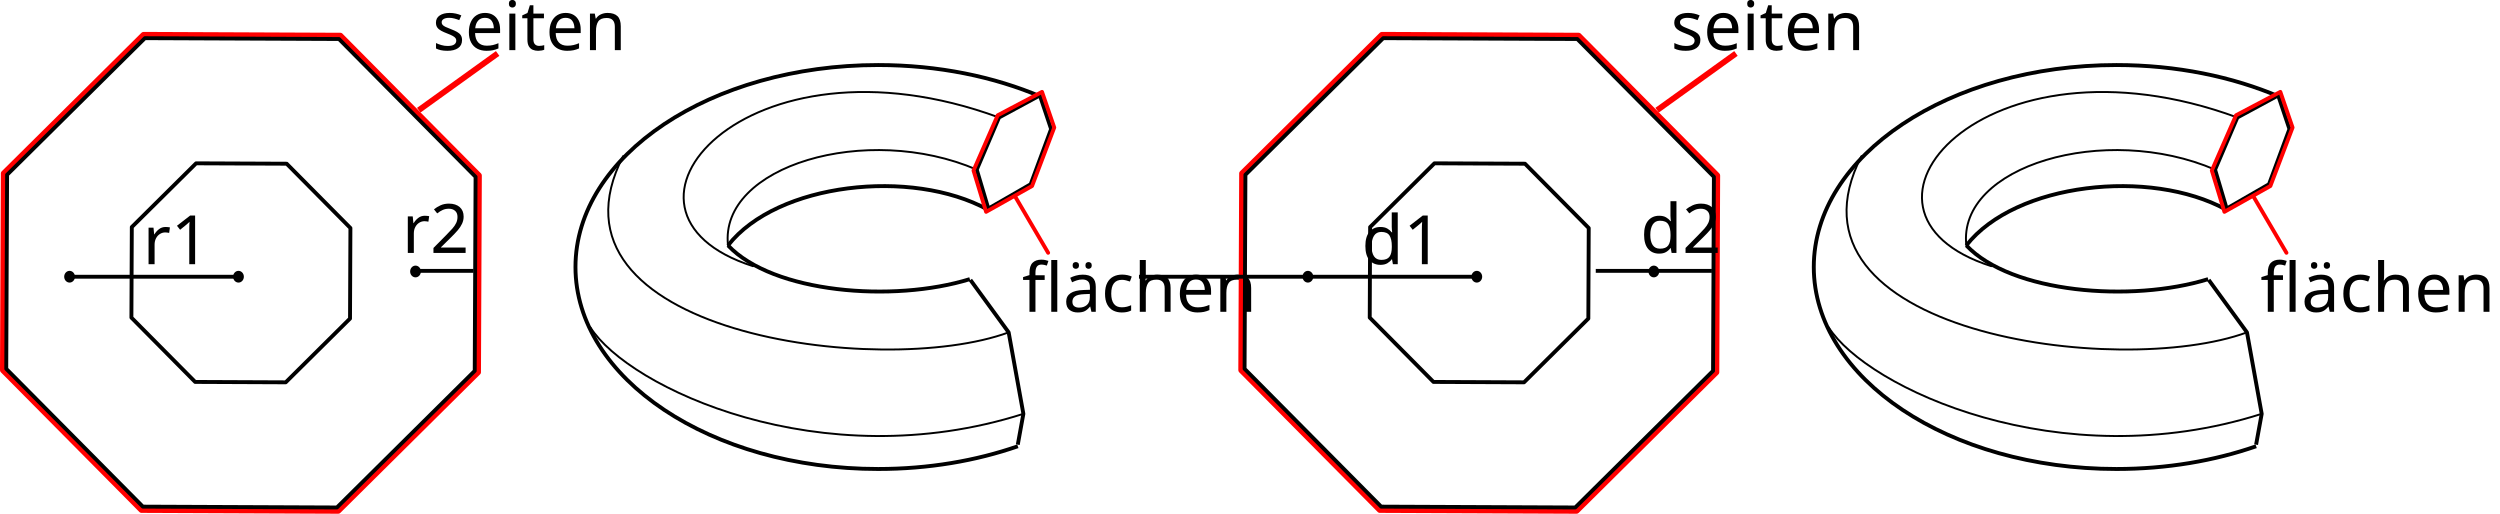
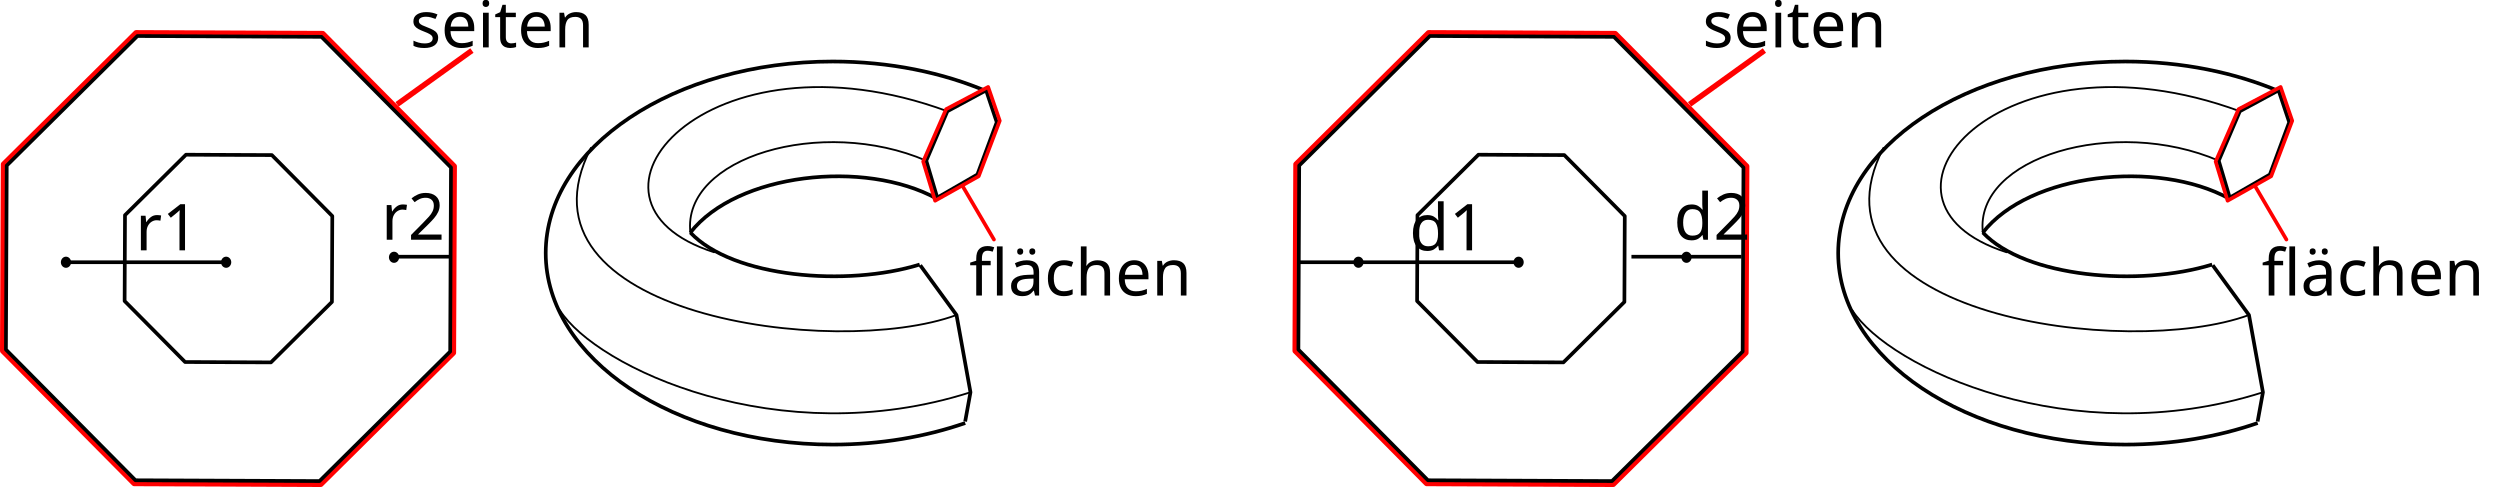
- <svg xmlns="http://www.w3.org/2000/svg" width="362mm" height="74.427mm" viewBox="0 0 1284 263.719" id="svg4208" version="1.1">
+ <svg xmlns="http://www.w3.org/2000/svg" width="382mm" height="74.427mm" viewBox="0 0 1354 263.719" id="svg4208" version="1.1">
  <defs id="defs4210" />
  <g id="layer1" transform="translate(-116.8779,-295.7445)">
    <path style="opacity:1;fill:none;fill-opacity:1;fill-rule:evenodd;stroke:#000000;stroke-width:2;stroke-linecap:butt;stroke-linejoin:round;stroke-miterlimit:4;stroke-dasharray:none;stroke-dashoffset:0;stroke-opacity:1" d="m 329.389,434.73 30.722,0" id="path4815" />
    <path transform="matrix(0.9175369,-0.3753743,0.3753743,0.9175369,-150.3462,124.0126)" d="m 340.142,534.55 -94.2,39.019 -94.2,-39.019 -39.019,-94.2 39.019,-94.2 94.2,-39.019 94.2,39.019 39.019,94.2 z" id="path4762" style="opacity:1;fill:none;fill-opacity:1;fill-rule:evenodd;stroke:#ff0000;stroke-width:3.026;stroke-linecap:round;stroke-linejoin:round;stroke-miterlimit:4;stroke-dasharray:none;stroke-dashoffset:0;stroke-opacity:1" />
    <path style="opacity:1;fill:none;fill-opacity:1;fill-rule:evenodd;stroke:#000000;stroke-width:2.046;stroke-linecap:butt;stroke-linejoin:round;stroke-miterlimit:4;stroke-dasharray:none;stroke-dashoffset:0;stroke-opacity:1" id="path4760" d="m 340.142,534.55 -94.2,39.019 -94.2,-39.019 -39.019,-94.2 39.019,-94.2 94.2,-39.019 94.2,39.019 39.019,94.2 z" transform="matrix(0.9046787,-0.3701139,0.3701139,0.9046787,-144.8674,128.381)" />
    <path style="opacity:1;fill:none;fill-opacity:1;fill-rule:evenodd;stroke:#ff0000;stroke-width:3;stroke-linecap:butt;stroke-linejoin:round;stroke-miterlimit:4;stroke-dasharray:none;stroke-dashoffset:0;stroke-opacity:1" d="m 331.951,352.209 40.516,-29.143" id="path4764" />
    <text xml:space="preserve" style="font-style:normal;font-variant:normal;font-weight:normal;font-stretch:normal;font-size:35px;line-height:125%;font-family:sans-serif;-inkscape-font-specification:sans-serif;letter-spacing:0px;word-spacing:0px;fill:#000000;fill-opacity:1;stroke:none;stroke-width:1px;stroke-linecap:butt;stroke-linejoin:miter;stroke-opacity:1" x="339" y="321.362" id="text4770">
      <tspan id="tspan4772" x="339" y="321.362">seiten</tspan>
    </text>
    <path style="opacity:1;fill:none;fill-opacity:1;fill-rule:evenodd;stroke:#000000;stroke-width:4.385;stroke-linecap:round;stroke-linejoin:round;stroke-miterlimit:4;stroke-dasharray:none;stroke-dashoffset:0;stroke-opacity:1" id="path4783" d="m 340.142,534.55 -94.2,39.019 -94.2,-39.019 -39.019,-94.2 39.019,-94.2 94.2,-39.019 94.2,39.019 39.019,94.2 z" transform="matrix(0.4221617,-0.1727109,0.1727109,0.4221617,60.73025,292.308)" />
    <path style="opacity:1;fill:none;fill-opacity:1;fill-rule:evenodd;stroke:#000000;stroke-width:2;stroke-linecap:butt;stroke-linejoin:round;stroke-miterlimit:4;stroke-dasharray:none;stroke-dashoffset:0;stroke-opacity:1" d="m 152.611,437.73 86.389,0" id="path4785" />
    <ellipse ry="3.016" rx="2.764" cy="437.73" cx="152.611" id="path4146" style="opacity:1;fill:#000000;fill-opacity:1;fill-rule:evenodd;stroke:none;stroke-width:1;stroke-linecap:round;stroke-linejoin:round;stroke-miterlimit:4;stroke-dasharray:none;stroke-dashoffset:0;stroke-opacity:1" />
    <ellipse style="opacity:1;fill:#000000;fill-opacity:1;fill-rule:evenodd;stroke:none;stroke-width:1;stroke-linecap:round;stroke-linejoin:round;stroke-miterlimit:4;stroke-dasharray:none;stroke-dashoffset:0;stroke-opacity:1" id="ellipse4793" cx="239.361" cy="437.73" rx="2.764" ry="3.016" />
    <text xml:space="preserve" style="font-style:normal;font-variant:normal;font-weight:normal;font-stretch:normal;font-size:27.683px;line-height:125%;font-family:sans-serif;-inkscape-font-specification:sans-serif;letter-spacing:0px;word-spacing:0px;fill:#000000;fill-opacity:1;stroke:none;stroke-width:1px;stroke-linecap:butt;stroke-linejoin:miter;stroke-opacity:1" x="190.21" y="431.295" id="text4167">
      <tspan id="tspan4169" x="190.21" y="431.295" style="font-size:35px">r1</tspan>
    </text>
    <ellipse style="opacity:1;fill:#000000;fill-opacity:1;fill-rule:evenodd;stroke:none;stroke-width:1;stroke-linecap:round;stroke-linejoin:round;stroke-miterlimit:4;stroke-dasharray:none;stroke-dashoffset:0;stroke-opacity:1" id="ellipse4813" cx="330.288" cy="435.043" rx="2.764" ry="3.016" />
    <text id="text4817" y="425.534" x="323.358" style="font-style:normal;font-variant:normal;font-weight:normal;font-stretch:normal;font-size:27.683px;line-height:125%;font-family:sans-serif;-inkscape-font-specification:sans-serif;letter-spacing:0px;word-spacing:0px;fill:#000000;fill-opacity:1;stroke:none;stroke-width:1px;stroke-linecap:butt;stroke-linejoin:miter;stroke-opacity:1" xml:space="preserve">
      <tspan y="425.534" x="323.358" id="tspan4819" style="font-size:35px">r2</tspan>
    </text>
    <path style="opacity:1;fill:none;fill-opacity:1;fill-rule:evenodd;stroke:#000000;stroke-width:2;stroke-linecap:butt;stroke-linejoin:round;stroke-miterlimit:4;stroke-dasharray:none;stroke-dashoffset:0;stroke-opacity:1" d="m 639.638,524.81 c -21.459,7.457 -45.852,11.672 -71.721,11.672 -85.868,0 -155.479,-46.443 -155.479,-103.734 0,-57.291 69.61,-103.734 155.479,-103.734 30.844,0 59.59,5.992 83.765,16.327" id="path4832" />
    <path style="opacity:1;fill:none;fill-opacity:1;fill-rule:evenodd;stroke:#000000;stroke-width:2;stroke-linecap:butt;stroke-linejoin:round;stroke-miterlimit:4;stroke-dasharray:none;stroke-dashoffset:0;stroke-opacity:1" d="m 490.79,421.656 c 23.071,24.446 84.712,29.527 124.198,17.315" id="path4834" />
    <path style="opacity:1;fill:none;fill-opacity:1;fill-rule:evenodd;stroke:#000000;stroke-width:2;stroke-linecap:butt;stroke-linejoin:round;stroke-miterlimit:4;stroke-dasharray:none;stroke-dashoffset:0;stroke-opacity:1" d="m 490.79,421.656 c 25.215,-32.221 94.427,-39.766 133.368,-18.411" id="path4836" />
    <path style="opacity:1;fill:none;fill-opacity:1;fill-rule:evenodd;stroke:#000000;stroke-width:2;stroke-linecap:butt;stroke-linejoin:round;stroke-miterlimit:4;stroke-dasharray:none;stroke-dashoffset:0;stroke-opacity:1" d="m 615.278,439.381 19.643,26.93 7.565,41.847 -2.878,15.83" id="path4838" />
    <path style="opacity:1;fill:none;fill-opacity:1;fill-rule:evenodd;stroke:#000000;stroke-width:2;stroke-linecap:butt;stroke-linejoin:round;stroke-miterlimit:4;stroke-dasharray:none;stroke-dashoffset:0;stroke-opacity:1" d="m 624.491,402.75 -5.954,-20.015 11.444,-26.78 20.967,-11.343 5.784,17.278 -10.499,28.341 z" id="path4840" />
    <path style="opacity:1;fill:none;fill-opacity:1;fill-rule:evenodd;stroke:#000000;stroke-width:1;stroke-linecap:round;stroke-linejoin:round;stroke-miterlimit:4;stroke-dasharray:none;stroke-dashoffset:0;stroke-opacity:1" d="m 634.921,466.312 c -65.588,24.125 -244.668,0.287 -197.99,-90.504" id="path4849" />
    <path style="opacity:1;fill:none;fill-opacity:1;fill-rule:evenodd;stroke:#000000;stroke-width:1;stroke-linecap:round;stroke-linejoin:round;stroke-miterlimit:4;stroke-dasharray:none;stroke-dashoffset:0;stroke-opacity:1" d="M 642.486,508.158 C 538.519,541.285 439.687,494.704 420.1,463.736" id="path4851" />
    <path style="opacity:1;fill:none;fill-opacity:1;fill-rule:evenodd;stroke:#000000;stroke-width:1;stroke-linecap:round;stroke-linejoin:round;stroke-miterlimit:4;stroke-dasharray:none;stroke-dashoffset:0;stroke-opacity:1" d="M 629.98,355.955 C 499.802,308.105 416.964,404.727 503.617,432.319" id="path4853" />
    <path style="opacity:1;fill:none;fill-opacity:1;fill-rule:evenodd;stroke:#000000;stroke-width:1;stroke-linecap:round;stroke-linejoin:round;stroke-miterlimit:4;stroke-dasharray:none;stroke-dashoffset:0;stroke-opacity:1" d="M 618.536,382.735 C 562.003,358.404 486.158,380.88 490.79,421.656" id="path4855" />
    <path id="path4857" d="m 623.336,404.408 -6.465,-21.208 12.426,-28.377 22.767,-12.02 6.28,18.308 -11.4,30.031 z" style="opacity:1;fill:none;fill-opacity:1;fill-rule:evenodd;stroke:#ff0000;stroke-width:2;stroke-linecap:butt;stroke-linejoin:round;stroke-miterlimit:4;stroke-dasharray:none;stroke-dashoffset:0;stroke-opacity:1" />
    <path style="opacity:1;fill:none;fill-opacity:1;fill-rule:evenodd;stroke:#ff0000;stroke-width:2;stroke-linecap:round;stroke-linejoin:round;stroke-miterlimit:4;stroke-dasharray:none;stroke-dashoffset:0;stroke-opacity:1" d="m 638.428,396.841 16.772,28.596" id="path4859" />
    <text xml:space="preserve" style="font-style:normal;font-variant:normal;font-weight:normal;font-stretch:normal;font-size:35px;line-height:125%;font-family:sans-serif;-inkscape-font-specification:sans-serif;letter-spacing:0px;word-spacing:0px;fill:#000000;fill-opacity:1;stroke:none;stroke-width:1px;stroke-linecap:butt;stroke-linejoin:miter;stroke-opacity:1" x="641.798" y="455.751" id="text4770-4">
      <tspan id="tspan4772-9" x="641.798" y="455.751">flächen</tspan>
    </text>
-     <g id="g_diameter" transform="translate(636,0)">
+     <g id="g_diameter" transform="translate(700,0)">
      <path style="opacity:1;fill:none;fill-opacity:1;fill-rule:evenodd;stroke:#000000;stroke-width:2;stroke-linecap:butt;stroke-linejoin:round;stroke-miterlimit:4;stroke-dasharray:none;stroke-dashoffset:0;stroke-opacity:1" d="m 300.464,434.73 59.646,0" id="d_path_d2" />
      <path transform="matrix(0.9175369,-0.3753743,0.3753743,0.9175369,-150.3462,124.0126)" d="m 340.142,534.55 -94.2,39.019 -94.2,-39.019 -39.019,-94.2 39.019,-94.2 94.2,-39.019 94.2,39.019 39.019,94.2 z" id="d_path4762" style="opacity:1;fill:none;fill-opacity:1;fill-rule:evenodd;stroke:#ff0000;stroke-width:3.026;stroke-linecap:round;stroke-linejoin:round;stroke-miterlimit:4;stroke-dasharray:none;stroke-dashoffset:0;stroke-opacity:1" />
      <path style="opacity:1;fill:none;fill-opacity:1;fill-rule:evenodd;stroke:#000000;stroke-width:2.046;stroke-linecap:butt;stroke-linejoin:round;stroke-miterlimit:4;stroke-dasharray:none;stroke-dashoffset:0;stroke-opacity:1" id="d_path4760" d="m 340.142,534.55 -94.2,39.019 -94.2,-39.019 -39.019,-94.2 39.019,-94.2 94.2,-39.019 94.2,39.019 39.019,94.2 z" transform="matrix(0.9046787,-0.3701139,0.3701139,0.9046787,-144.8674,128.381)" />
      <path style="opacity:1;fill:none;fill-opacity:1;fill-rule:evenodd;stroke:#ff0000;stroke-width:3;stroke-linecap:butt;stroke-linejoin:round;stroke-miterlimit:4;stroke-dasharray:none;stroke-dashoffset:0;stroke-opacity:1" d="m 331.951,352.209 40.516,-29.143" id="d_path4764" />
      <text xml:space="preserve" style="font-style:normal;font-variant:normal;font-weight:normal;font-stretch:normal;font-size:35px;line-height:125%;font-family:sans-serif;-inkscape-font-specification:sans-serif;letter-spacing:0px;word-spacing:0px;fill:#000000;fill-opacity:1;stroke:none;stroke-width:1px;stroke-linecap:butt;stroke-linejoin:miter;stroke-opacity:1" x="339" y="321.362" id="d_text_sides">
        <tspan id="d_tspan_sides" x="339" y="321.362">seiten</tspan>
      </text>
      <path style="opacity:1;fill:none;fill-opacity:1;fill-rule:evenodd;stroke:#000000;stroke-width:4.385;stroke-linecap:round;stroke-linejoin:round;stroke-miterlimit:4;stroke-dasharray:none;stroke-dashoffset:0;stroke-opacity:1" id="d_path4783" d="m 340.142,534.55 -94.2,39.019 -94.2,-39.019 -39.019,-94.2 39.019,-94.2 94.2,-39.019 94.2,39.019 39.019,94.2 z" transform="matrix(0.4221617,-0.1727109,0.1727109,0.4221617,60.73025,292.308)" />
-       <path style="opacity:1;fill:none;fill-opacity:1;fill-rule:evenodd;stroke:#000000;stroke-width:2;stroke-linecap:butt;stroke-linejoin:round;stroke-miterlimit:4;stroke-dasharray:none;stroke-dashoffset:0;stroke-opacity:1" d="m 65.861,437.73 173.5,0" id="d_path_d1" />
+       <path style="opacity:1;fill:none;fill-opacity:1;fill-rule:evenodd;stroke:#000000;stroke-width:2;stroke-linecap:butt;stroke-linejoin:round;stroke-miterlimit:4;stroke-dasharray:none;stroke-dashoffset:0;stroke-opacity:1" d="m 120,437.73 119.361,0" id="d_path_d1" />
      <ellipse ry="3.016" rx="2.764" cy="437.73" cx="152.611" id="d_dot_center" style="opacity:1;fill:#000000;fill-opacity:1;fill-rule:evenodd;stroke:none;stroke-width:1;stroke-linecap:round;stroke-linejoin:round;stroke-miterlimit:4;stroke-dasharray:none;stroke-dashoffset:0;stroke-opacity:1" />
      <ellipse style="opacity:1;fill:#000000;fill-opacity:1;fill-rule:evenodd;stroke:none;stroke-width:1;stroke-linecap:round;stroke-linejoin:round;stroke-miterlimit:4;stroke-dasharray:none;stroke-dashoffset:0;stroke-opacity:1" id="d_dot_tube" cx="239.361" cy="437.73" rx="2.764" ry="3.016" />
      <text xml:space="preserve" style="font-style:normal;font-variant:normal;font-weight:normal;font-stretch:normal;font-size:27.683px;line-height:125%;font-family:sans-serif;-inkscape-font-specification:sans-serif;letter-spacing:0px;word-spacing:0px;fill:#000000;fill-opacity:1;stroke:none;stroke-width:1px;stroke-linecap:butt;stroke-linejoin:miter;stroke-opacity:1" x="180.21" y="431.295" id="d_text_d1">
        <tspan id="d_tspan_d1" x="180.21" y="431.295" style="font-size:35px">d1</tspan>
      </text>
      <ellipse style="opacity:1;fill:#000000;fill-opacity:1;fill-rule:evenodd;stroke:none;stroke-width:1;stroke-linecap:round;stroke-linejoin:round;stroke-miterlimit:4;stroke-dasharray:none;stroke-dashoffset:0;stroke-opacity:1" id="d_dot_d2" cx="330.288" cy="435.043" rx="2.764" ry="3.016" />
      <text xml:space="preserve" style="font-style:normal;font-variant:normal;font-weight:normal;font-stretch:normal;font-size:27.683px;line-height:125%;font-family:sans-serif;-inkscape-font-specification:sans-serif;letter-spacing:0px;word-spacing:0px;fill:#000000;fill-opacity:1;stroke:none;stroke-width:1px;stroke-linecap:butt;stroke-linejoin:miter;stroke-opacity:1" x="323.358" y="425.534" id="d_text_d2">
        <tspan y="425.534" x="323.358" id="d_tspan_d2" style="font-size:35px">d2</tspan>
      </text>
      <path style="opacity:1;fill:none;fill-opacity:1;fill-rule:evenodd;stroke:#000000;stroke-width:2;stroke-linecap:butt;stroke-linejoin:round;stroke-miterlimit:4;stroke-dasharray:none;stroke-dashoffset:0;stroke-opacity:1" d="m 639.638,524.81 c -21.459,7.457 -45.852,11.672 -71.721,11.672 -85.868,0 -155.479,-46.443 -155.479,-103.734 0,-57.291 69.61,-103.734 155.479,-103.734 30.844,0 59.59,5.992 83.765,16.327" id="d_path4832" />
      <path style="opacity:1;fill:none;fill-opacity:1;fill-rule:evenodd;stroke:#000000;stroke-width:2;stroke-linecap:butt;stroke-linejoin:round;stroke-miterlimit:4;stroke-dasharray:none;stroke-dashoffset:0;stroke-opacity:1" d="m 490.79,421.656 c 23.071,24.446 84.712,29.527 124.198,17.315" id="d_path4834" />
      <path style="opacity:1;fill:none;fill-opacity:1;fill-rule:evenodd;stroke:#000000;stroke-width:2;stroke-linecap:butt;stroke-linejoin:round;stroke-miterlimit:4;stroke-dasharray:none;stroke-dashoffset:0;stroke-opacity:1" d="m 490.79,421.656 c 25.215,-32.221 94.427,-39.766 133.368,-18.411" id="d_path4836" />
      <path style="opacity:1;fill:none;fill-opacity:1;fill-rule:evenodd;stroke:#000000;stroke-width:2;stroke-linecap:butt;stroke-linejoin:round;stroke-miterlimit:4;stroke-dasharray:none;stroke-dashoffset:0;stroke-opacity:1" d="m 615.278,439.381 19.643,26.93 7.565,41.847 -2.878,15.83" id="d_path4838" />
      <path style="opacity:1;fill:none;fill-opacity:1;fill-rule:evenodd;stroke:#000000;stroke-width:2;stroke-linecap:butt;stroke-linejoin:round;stroke-miterlimit:4;stroke-dasharray:none;stroke-dashoffset:0;stroke-opacity:1" d="m 624.491,402.75 -5.954,-20.015 11.444,-26.78 20.967,-11.343 5.784,17.278 -10.499,28.341 z" id="d_path4840" />
      <path style="opacity:1;fill:none;fill-opacity:1;fill-rule:evenodd;stroke:#000000;stroke-width:1;stroke-linecap:round;stroke-linejoin:round;stroke-miterlimit:4;stroke-dasharray:none;stroke-dashoffset:0;stroke-opacity:1" d="m 634.921,466.312 c -65.588,24.125 -244.668,0.287 -197.99,-90.504" id="d_path4849" />
      <path style="opacity:1;fill:none;fill-opacity:1;fill-rule:evenodd;stroke:#000000;stroke-width:1;stroke-linecap:round;stroke-linejoin:round;stroke-miterlimit:4;stroke-dasharray:none;stroke-dashoffset:0;stroke-opacity:1" d="M 642.486,508.158 C 538.519,541.285 439.687,494.704 420.1,463.736" id="d_path4851" />
      <path style="opacity:1;fill:none;fill-opacity:1;fill-rule:evenodd;stroke:#000000;stroke-width:1;stroke-linecap:round;stroke-linejoin:round;stroke-miterlimit:4;stroke-dasharray:none;stroke-dashoffset:0;stroke-opacity:1" d="M 629.98,355.955 C 499.802,308.105 416.964,404.727 503.617,432.319" id="d_path4853" />
      <path style="opacity:1;fill:none;fill-opacity:1;fill-rule:evenodd;stroke:#000000;stroke-width:1;stroke-linecap:round;stroke-linejoin:round;stroke-miterlimit:4;stroke-dasharray:none;stroke-dashoffset:0;stroke-opacity:1" d="M 618.536,382.735 C 562.003,358.404 486.158,380.88 490.79,421.656" id="d_path4855" />
      <path id="d_path4857" d="m 623.336,404.408 -6.465,-21.208 12.426,-28.377 22.767,-12.02 6.28,18.308 -11.4,30.031 z" style="opacity:1;fill:none;fill-opacity:1;fill-rule:evenodd;stroke:#ff0000;stroke-width:2;stroke-linecap:butt;stroke-linejoin:round;stroke-miterlimit:4;stroke-dasharray:none;stroke-dashoffset:0;stroke-opacity:1" />
      <path style="opacity:1;fill:none;fill-opacity:1;fill-rule:evenodd;stroke:#ff0000;stroke-width:2;stroke-linecap:round;stroke-linejoin:round;stroke-miterlimit:4;stroke-dasharray:none;stroke-dashoffset:0;stroke-opacity:1" d="m 638.428,396.841 16.772,28.596" id="d_path4859" />
      <text xml:space="preserve" style="font-style:normal;font-variant:normal;font-weight:normal;font-stretch:normal;font-size:35px;line-height:125%;font-family:sans-serif;-inkscape-font-specification:sans-serif;letter-spacing:0px;word-spacing:0px;fill:#000000;fill-opacity:1;stroke:none;stroke-width:1px;stroke-linecap:butt;stroke-linejoin:miter;stroke-opacity:1" x="641.798" y="455.751" id="d_text_faces">
        <tspan id="d_tspan_faces" x="641.798" y="455.751">flächen</tspan>
      </text>
    </g>
  </g>
</svg>
